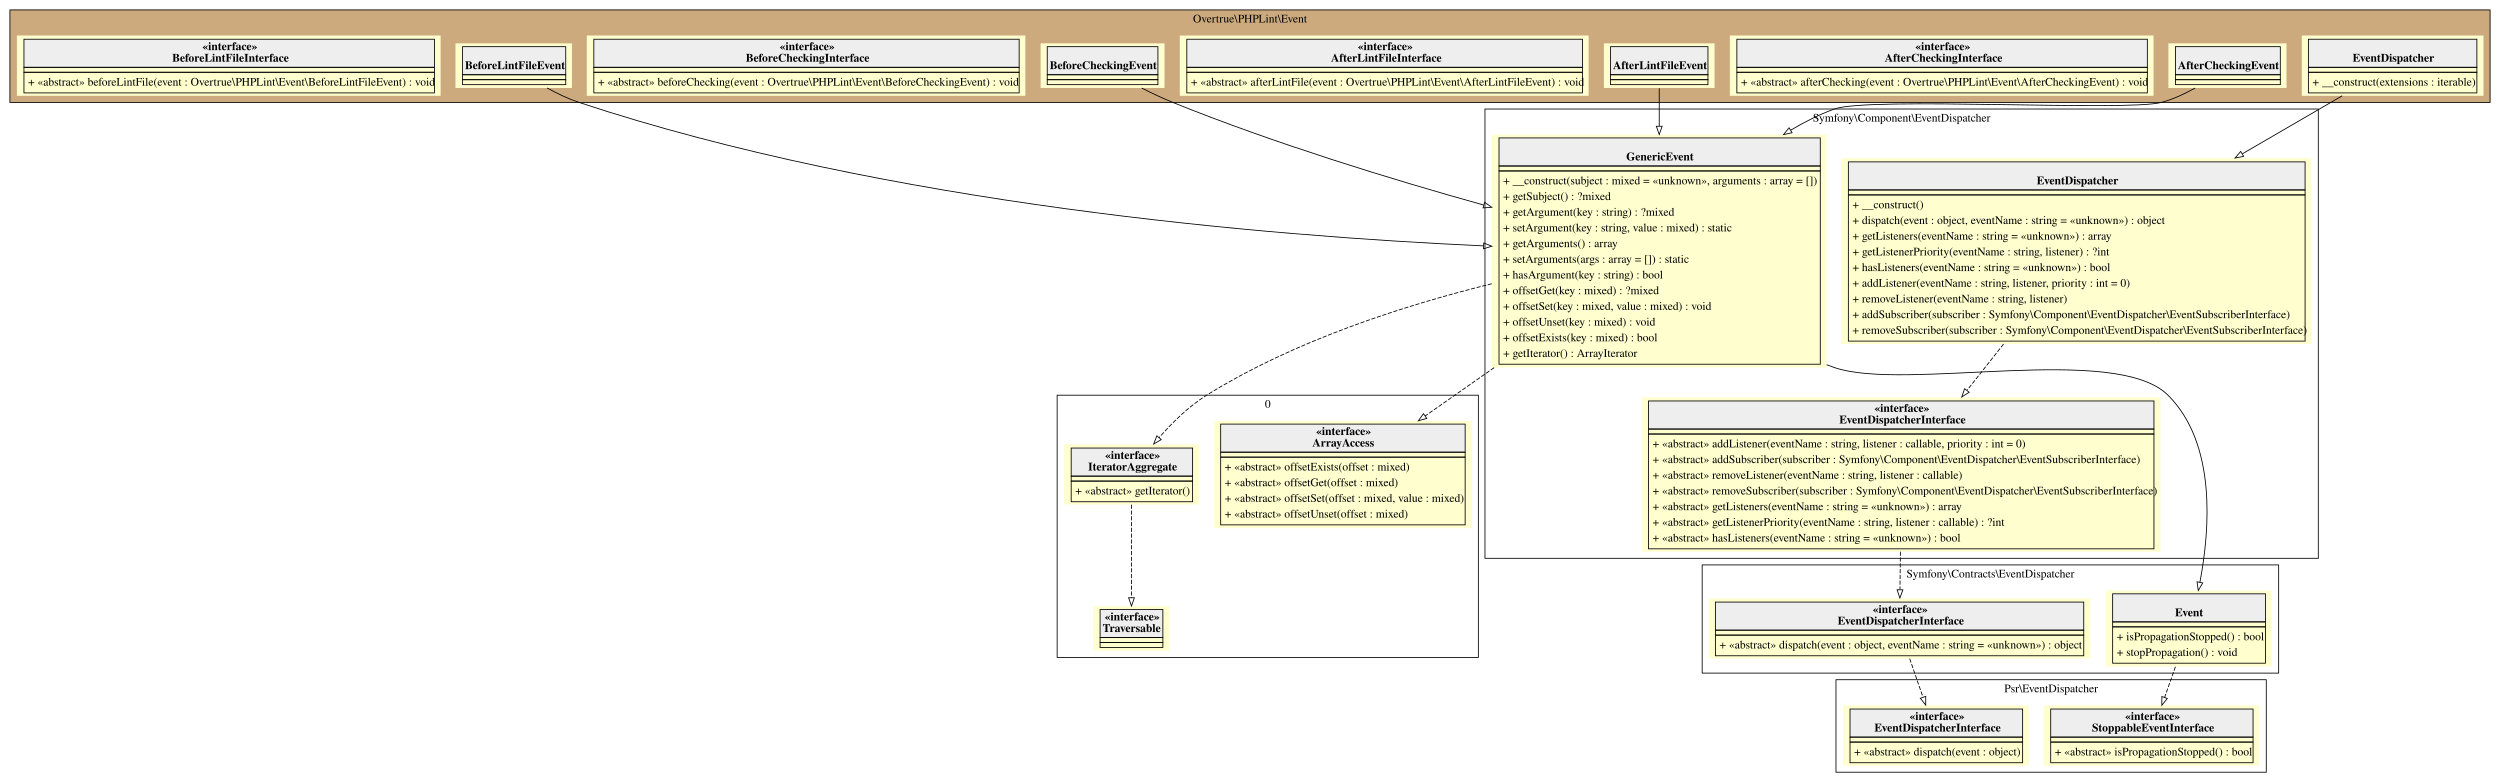
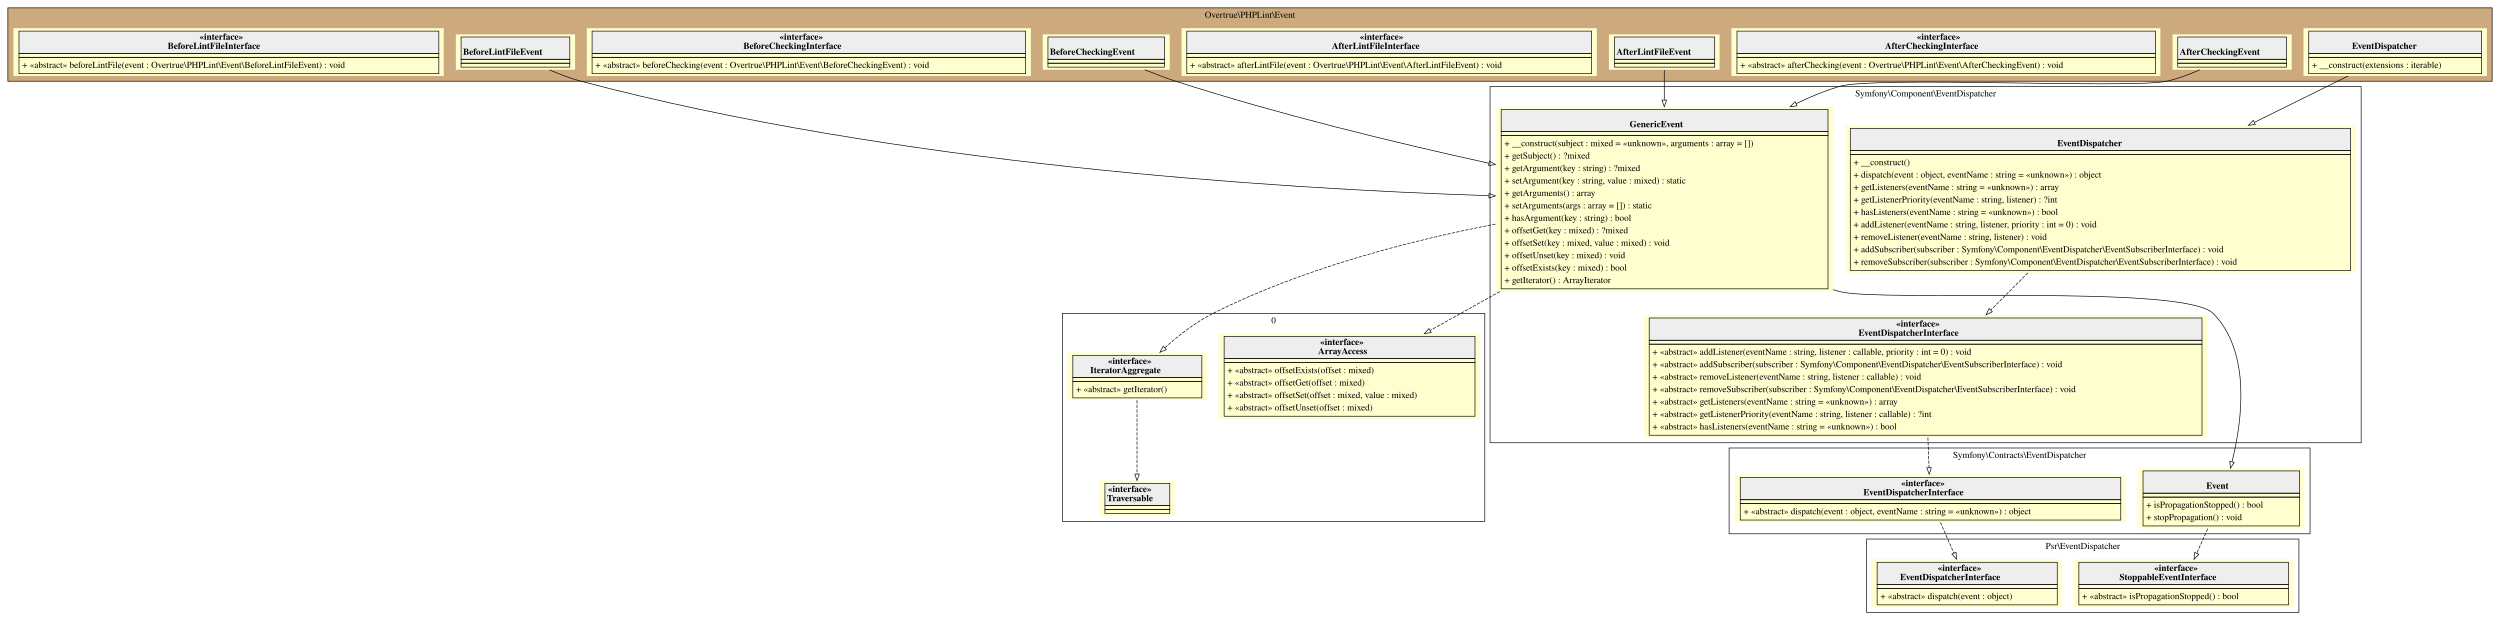
- <svg xmlns="http://www.w3.org/2000/svg" width="3027pt" height="947pt" viewBox="0.00 0.00 3027.00 947.00">
+ <svg xmlns="http://www.w3.org/2000/svg" width="3817pt" height="947pt" viewBox="0.00 0.00 3817.00 947.00">
  <g id="graph0" class="graph" transform="scale(1 1) rotate(0) translate(4 943)">
    <g id="clust1" class="cluster">
-       <polygon fill="#cdaa7d" stroke="black" points="8,-819 8,-931 3011,-931 3011,-819 8,-819" />
-       <text text-anchor="middle" x="1509.5" y="-915.8" font-family="Times,serif" font-size="14.00">Overtrue\PHPLint\Event</text>
+       <polygon fill="#cdaa7d" stroke="black" points="8,-819 8,-931 3801,-931 3801,-819 8,-819" />
+       <text text-anchor="middle" x="1904.5" y="-915.8" font-family="Times,serif" font-size="14.00">Overtrue\PHPLint\Event</text>
    </g>
    <g id="clust2" class="cluster">
-       <polygon fill="transparent" stroke="black" points="1794,-267 1794,-811 2803,-811 2803,-267 1794,-267" />
-       <text text-anchor="middle" x="2298.5" y="-795.8" font-family="Times,serif" font-size="14.00">Symfony\Component\EventDispatcher</text>
+       <polygon fill="transparent" stroke="black" points="2271,-267 2271,-811 3601,-811 3601,-267 2271,-267" />
+       <text text-anchor="middle" x="2936" y="-795.8" font-family="Times,serif" font-size="14.00">Symfony\Component\EventDispatcher</text>
    </g>
    <g id="clust3" class="cluster">
-       <polygon fill="transparent" stroke="black" points="2057,-128 2057,-259 2755,-259 2755,-128 2057,-128" />
-       <text text-anchor="middle" x="2406" y="-243.8" font-family="Times,serif" font-size="14.00">Symfony\Contracts\EventDispatcher</text>
+       <polygon fill="transparent" stroke="black" points="2636,-128 2636,-259 3523,-259 3523,-128 2636,-128" />
+       <text text-anchor="middle" x="3079.5" y="-243.8" font-family="Times,serif" font-size="14.00">Symfony\Contracts\EventDispatcher</text>
    </g>
    <g id="clust4" class="cluster">
-       <polygon fill="transparent" stroke="black" points="2219,-8 2219,-120 2740,-120 2740,-8 2219,-8" />
-       <text text-anchor="middle" x="2479.5" y="-104.8" font-family="Times,serif" font-size="14.00">Psr\EventDispatcher</text>
+       <polygon fill="transparent" stroke="black" points="2846,-8 2846,-120 3506,-120 3506,-8 2846,-8" />
+       <text text-anchor="middle" x="3176" y="-104.8" font-family="Times,serif" font-size="14.00">Psr\EventDispatcher</text>
    </g>
    <g id="clust5" class="cluster">
-       <polygon fill="transparent" stroke="black" points="1276,-147 1276,-464.5 1786,-464.5 1786,-147 1276,-147" />
-       <text text-anchor="middle" x="1531" y="-449.3" font-family="Times,serif" font-size="14.00">0</text>
+       <polygon fill="transparent" stroke="black" points="1618,-147 1618,-464.5 2263,-464.5 2263,-147 1618,-147" />
+       <text text-anchor="middle" x="1940.5" y="-449.3" font-family="Times,serif" font-size="14.00">0</text>
    </g>
    <g id="node1" class="node">
-       <polygon fill="#fefece" stroke="transparent" points="3003,-900 2783,-900 2783,-827 3003,-827 3003,-900" />
-       <polygon fill="#eeeeee" stroke="transparent" points="2791,-861.5 2791,-895.5 2995,-895.5 2995,-861.5 2791,-861.5" />
-       <polygon fill="none" stroke="black" points="2791,-861.5 2791,-895.5 2995,-895.5 2995,-861.5 2791,-861.5" />
-       <text text-anchor="start" x="2844.5" y="-868.3" font-family="Times,serif" font-weight="bold" font-size="14.00">EventDispatcher</text>
-       <polygon fill="none" stroke="black" points="2791,-855.5 2791,-861.5 2995,-861.5 2995,-855.5 2791,-855.5" />
-       <polygon fill="none" stroke="black" points="2791,-830.5 2791,-855.5 2995,-855.5 2995,-830.5 2791,-830.5" />
-       <text text-anchor="start" x="2796" y="-839.3" font-family="Times,serif" font-size="14.00">+ __construct(extensions : iterable)</text>
+       <polygon fill="#fefece" stroke="transparent" points="3793,-900 3513,-900 3513,-827 3793,-827 3793,-900" />
+       <polygon fill="#eeeeee" stroke="transparent" points="3521,-861.5 3521,-895.5 3785,-895.5 3785,-861.5 3521,-861.5" />
+       <polygon fill="none" stroke="black" points="3521,-861.5 3521,-895.5 3785,-895.5 3785,-861.5 3521,-861.5" />
+       <text text-anchor="start" x="3587" y="-868.3" font-family="Times,serif" font-weight="bold" font-size="14.00">EventDispatcher</text>
+       <polygon fill="none" stroke="black" points="3521,-855.5 3521,-861.5 3785,-861.5 3785,-855.5 3521,-855.5" />
+       <polygon fill="none" stroke="black" points="3521,-830.5 3521,-855.5 3785,-855.5 3785,-830.5 3521,-830.5" />
+       <text text-anchor="start" x="3526" y="-839.3" font-family="Times,serif" font-size="14.00">+ __construct(extensions : iterable)</text>
    </g>
    <g id="node10" class="node">
-       <polygon fill="#fefece" stroke="transparent" points="2794.5,-751.5 2225.5,-751.5 2225.5,-526.5 2794.5,-526.5 2794.5,-751.5" />
-       <polygon fill="#eeeeee" stroke="transparent" points="2234,-713 2234,-747 2787,-747 2787,-713 2234,-713" />
-       <polygon fill="none" stroke="black" points="2234,-713 2234,-747 2787,-747 2787,-713 2234,-713" />
-       <text text-anchor="start" x="2462" y="-719.8" font-family="Times,serif" font-weight="bold" font-size="14.00">EventDispatcher</text>
-       <polygon fill="none" stroke="black" points="2234,-707 2234,-713 2787,-713 2787,-707 2234,-707" />
-       <polygon fill="none" stroke="black" points="2234,-530 2234,-707 2787,-707 2787,-530 2234,-530" />
-       <text text-anchor="start" x="2239" y="-690.8" font-family="Times,serif" font-size="14.00">+ __construct()</text>
-       <text text-anchor="start" x="2239" y="-671.8" font-family="Times,serif" font-size="14.00">+ dispatch(event : object, eventName : string = «unknown») : object</text>
-       <text text-anchor="start" x="2239" y="-652.8" font-family="Times,serif" font-size="14.00">+ getListeners(eventName : string = «unknown») : array</text>
-       <text text-anchor="start" x="2239" y="-633.8" font-family="Times,serif" font-size="14.00">+ getListenerPriority(eventName : string, listener) : ?int</text>
-       <text text-anchor="start" x="2239" y="-614.8" font-family="Times,serif" font-size="14.00">+ hasListeners(eventName : string = «unknown») : bool</text>
-       <text text-anchor="start" x="2239" y="-595.8" font-family="Times,serif" font-size="14.00">+ addListener(eventName : string, listener, priority : int = 0)</text>
-       <text text-anchor="start" x="2239" y="-576.8" font-family="Times,serif" font-size="14.00">+ removeListener(eventName : string, listener)</text>
-       <text text-anchor="start" x="2239" y="-557.8" font-family="Times,serif" font-size="14.00">+ addSubscriber(subscriber : Symfony\Component\EventDispatcher\EventSubscriberInterface)</text>
-       <text text-anchor="start" x="2239" y="-538.8" font-family="Times,serif" font-size="14.00">+ removeSubscriber(subscriber : Symfony\Component\EventDispatcher\EventSubscriberInterface)</text>
+       <polygon fill="#fefece" stroke="transparent" points="3593,-751.5 2813,-751.5 2813,-526.5 3593,-526.5 3593,-751.5" />
+       <polygon fill="#eeeeee" stroke="transparent" points="2821,-713 2821,-747 3585,-747 3585,-713 2821,-713" />
+       <polygon fill="none" stroke="black" points="2821,-713 2821,-747 3585,-747 3585,-713 2821,-713" />
+       <text text-anchor="start" x="3137" y="-719.8" font-family="Times,serif" font-weight="bold" font-size="14.00">EventDispatcher</text>
+       <polygon fill="none" stroke="black" points="2821,-707 2821,-713 3585,-713 3585,-707 2821,-707" />
+       <polygon fill="none" stroke="black" points="2821,-530 2821,-707 3585,-707 3585,-530 2821,-530" />
+       <text text-anchor="start" x="2826" y="-690.8" font-family="Times,serif" font-size="14.00">+ __construct()</text>
+       <text text-anchor="start" x="2826" y="-671.8" font-family="Times,serif" font-size="14.00">+ dispatch(event : object, eventName : string = «unknown») : object</text>
+       <text text-anchor="start" x="2826" y="-652.8" font-family="Times,serif" font-size="14.00">+ getListeners(eventName : string = «unknown») : array</text>
+       <text text-anchor="start" x="2826" y="-633.8" font-family="Times,serif" font-size="14.00">+ getListenerPriority(eventName : string, listener) : ?int</text>
+       <text text-anchor="start" x="2826" y="-614.8" font-family="Times,serif" font-size="14.00">+ hasListeners(eventName : string = «unknown») : bool</text>
+       <text text-anchor="start" x="2826" y="-595.8" font-family="Times,serif" font-size="14.00">+ addListener(eventName : string, listener, priority : int = 0) : void</text>
+       <text text-anchor="start" x="2826" y="-576.8" font-family="Times,serif" font-size="14.00">+ removeListener(eventName : string, listener) : void</text>
+       <text text-anchor="start" x="2826" y="-557.8" font-family="Times,serif" font-size="14.00">+ addSubscriber(subscriber : Symfony\Component\EventDispatcher\EventSubscriberInterface) : void</text>
+       <text text-anchor="start" x="2826" y="-538.8" font-family="Times,serif" font-size="14.00">+ removeSubscriber(subscriber : Symfony\Component\EventDispatcher\EventSubscriberInterface) : void</text>
    </g>
    <g id="edge4" class="edge">
-       <path fill="none" stroke="black" d="M2831.89,-827C2798.53,-807.62 2755.11,-782.39 2711.02,-756.78" />
-       <polygon fill="none" stroke="black" points="2712.6,-753.65 2702.19,-751.65 2709.08,-759.7 2712.6,-753.65" />
+       <path fill="none" stroke="black" d="M3581.2,-827C3541.67,-807.46 3490.14,-781.97 3437.89,-756.14" />
+       <polygon fill="none" stroke="black" points="3439.33,-752.95 3428.82,-751.65 3436.23,-759.22 3439.33,-752.95" />
    </g>
    <g id="node2" class="node">
-       <polygon fill="#fefece" stroke="transparent" points="2764.5,-890.5 2621.5,-890.5 2621.5,-836.5 2764.5,-836.5 2764.5,-890.5" />
-       <polygon fill="#eeeeee" stroke="transparent" points="2630,-852.5 2630,-886.5 2757,-886.5 2757,-852.5 2630,-852.5" />
-       <polygon fill="none" stroke="black" points="2630,-852.5 2630,-886.5 2757,-886.5 2757,-852.5 2630,-852.5" />
-       <text text-anchor="start" x="2633" y="-859.3" font-family="Times,serif" font-weight="bold" font-size="14.00">AfterCheckingEvent</text>
-       <polygon fill="none" stroke="black" points="2630,-846.5 2630,-852.5 2757,-852.5 2757,-846.5 2630,-846.5" />
-       <polygon fill="none" stroke="black" points="2630,-840.5 2630,-846.5 2757,-846.5 2757,-840.5 2630,-840.5" />
+       <polygon fill="#fefece" stroke="transparent" points="3495,-890.5 3313,-890.5 3313,-836.5 3495,-836.5 3495,-890.5" />
+       <polygon fill="#eeeeee" stroke="transparent" points="3321,-852.5 3321,-886.5 3487,-886.5 3487,-852.5 3321,-852.5" />
+       <polygon fill="none" stroke="black" points="3321,-852.5 3321,-886.5 3487,-886.5 3487,-852.5 3321,-852.5" />
+       <text text-anchor="start" x="3324" y="-859.3" font-family="Times,serif" font-weight="bold" font-size="14.00">AfterCheckingEvent</text>
+       <polygon fill="none" stroke="black" points="3321,-846.5 3321,-852.5 3487,-852.5 3487,-846.5 3321,-846.5" />
+       <polygon fill="none" stroke="black" points="3321,-840.5 3321,-846.5 3487,-846.5 3487,-840.5 3321,-840.5" />
    </g>
    <g id="node12" class="node">
-       <polygon fill="#fefece" stroke="transparent" points="2207.5,-780 1802.5,-780 1802.5,-498 2207.5,-498 2207.5,-780" />
-       <polygon fill="#eeeeee" stroke="transparent" points="1811,-742 1811,-776 2200,-776 2200,-742 1811,-742" />
-       <polygon fill="none" stroke="black" points="1811,-742 1811,-776 2200,-776 2200,-742 1811,-742" />
-       <text text-anchor="start" x="1965" y="-748.8" font-family="Times,serif" font-weight="bold" font-size="14.00">GenericEvent</text>
-       <polygon fill="none" stroke="black" points="1811,-736 1811,-742 2200,-742 2200,-736 1811,-736" />
-       <polygon fill="none" stroke="black" points="1811,-502 1811,-736 2200,-736 2200,-502 1811,-502" />
-       <text text-anchor="start" x="1816" y="-719.8" font-family="Times,serif" font-size="14.00">+ __construct(subject : mixed = «unknown», arguments : array = [])</text>
-       <text text-anchor="start" x="1816" y="-700.8" font-family="Times,serif" font-size="14.00">+ getSubject() : ?mixed</text>
-       <text text-anchor="start" x="1816" y="-681.8" font-family="Times,serif" font-size="14.00">+ getArgument(key : string) : ?mixed</text>
-       <text text-anchor="start" x="1816" y="-662.8" font-family="Times,serif" font-size="14.00">+ setArgument(key : string, value : mixed) : static</text>
-       <text text-anchor="start" x="1816" y="-643.8" font-family="Times,serif" font-size="14.00">+ getArguments() : array</text>
-       <text text-anchor="start" x="1816" y="-624.8" font-family="Times,serif" font-size="14.00">+ setArguments(args : array = []) : static</text>
-       <text text-anchor="start" x="1816" y="-605.8" font-family="Times,serif" font-size="14.00">+ hasArgument(key : string) : bool</text>
-       <text text-anchor="start" x="1816" y="-586.8" font-family="Times,serif" font-size="14.00">+ offsetGet(key : mixed) : ?mixed</text>
-       <text text-anchor="start" x="1816" y="-567.8" font-family="Times,serif" font-size="14.00">+ offsetSet(key : mixed, value : mixed) : void</text>
-       <text text-anchor="start" x="1816" y="-548.8" font-family="Times,serif" font-size="14.00">+ offsetUnset(key : mixed) : void</text>
-       <text text-anchor="start" x="1816" y="-529.8" font-family="Times,serif" font-size="14.00">+ offsetExists(key : mixed) : bool</text>
-       <text text-anchor="start" x="1816" y="-510.8" font-family="Times,serif" font-size="14.00">+ getIterator() : ArrayIterator</text>
+       <polygon fill="#fefece" stroke="transparent" points="2794.5,-780 2279.5,-780 2279.5,-498 2794.5,-498 2794.5,-780" />
+       <polygon fill="#eeeeee" stroke="transparent" points="2288,-742 2288,-776 2787,-776 2787,-742 2288,-742" />
+       <polygon fill="none" stroke="black" points="2288,-742 2288,-776 2787,-776 2787,-742 2288,-742" />
+       <text text-anchor="start" x="2484" y="-748.8" font-family="Times,serif" font-weight="bold" font-size="14.00">GenericEvent</text>
+       <polygon fill="none" stroke="black" points="2288,-736 2288,-742 2787,-742 2787,-736 2288,-736" />
+       <polygon fill="none" stroke="black" points="2288,-502 2288,-736 2787,-736 2787,-502 2288,-502" />
+       <text text-anchor="start" x="2293" y="-719.8" font-family="Times,serif" font-size="14.00">+ __construct(subject : mixed = «unknown», arguments : array = [])</text>
+       <text text-anchor="start" x="2293" y="-700.8" font-family="Times,serif" font-size="14.00">+ getSubject() : ?mixed</text>
+       <text text-anchor="start" x="2293" y="-681.8" font-family="Times,serif" font-size="14.00">+ getArgument(key : string) : ?mixed</text>
+       <text text-anchor="start" x="2293" y="-662.8" font-family="Times,serif" font-size="14.00">+ setArgument(key : string, value : mixed) : static</text>
+       <text text-anchor="start" x="2293" y="-643.8" font-family="Times,serif" font-size="14.00">+ getArguments() : array</text>
+       <text text-anchor="start" x="2293" y="-624.8" font-family="Times,serif" font-size="14.00">+ setArguments(args : array = []) : static</text>
+       <text text-anchor="start" x="2293" y="-605.8" font-family="Times,serif" font-size="14.00">+ hasArgument(key : string) : bool</text>
+       <text text-anchor="start" x="2293" y="-586.8" font-family="Times,serif" font-size="14.00">+ offsetGet(key : mixed) : ?mixed</text>
+       <text text-anchor="start" x="2293" y="-567.8" font-family="Times,serif" font-size="14.00">+ offsetSet(key : mixed, value : mixed) : void</text>
+       <text text-anchor="start" x="2293" y="-548.8" font-family="Times,serif" font-size="14.00">+ offsetUnset(key : mixed) : void</text>
+       <text text-anchor="start" x="2293" y="-529.8" font-family="Times,serif" font-size="14.00">+ offsetExists(key : mixed) : bool</text>
+       <text text-anchor="start" x="2293" y="-510.8" font-family="Times,serif" font-size="14.00">+ getIterator() : ArrayIterator</text>
    </g>
    <g id="edge10" class="edge">
-       <path fill="none" stroke="black" d="M2653.88,-836.4C2641.35,-829.39 2627.06,-822.73 2613,-819 2570.46,-807.72 2258.35,-826.07 2217,-811 2198.93,-804.42 2181.26,-795.61 2164.31,-785.45" />
-       <polygon fill="none" stroke="black" points="2165.86,-782.3 2155.51,-780.02 2162.18,-788.25 2165.86,-782.3" />
+       <path fill="none" stroke="black" d="M3354.68,-836.47C3338.92,-829.41 3321.12,-822.7 3304,-819 3249.69,-807.25 2857.2,-827.04 2804,-811 2781.86,-804.33 2759.81,-795.24 2738.39,-784.71" />
+       <polygon fill="none" stroke="black" points="2739.77,-781.48 2729.26,-780.11 2736.62,-787.74 2739.77,-781.48" />
    </g>
    <g id="node3" class="node">
-       <polygon fill="#fefece" stroke="transparent" points="2603.5,-900 2090.5,-900 2090.5,-827 2603.5,-827 2603.5,-900" />
-       <polygon fill="#eeeeee" stroke="transparent" points="2099,-861.5 2099,-895.5 2596,-895.5 2596,-861.5 2099,-861.5" />
-       <polygon fill="none" stroke="black" points="2099,-861.5 2099,-895.5 2596,-895.5 2596,-861.5 2099,-861.5" />
-       <text text-anchor="start" x="2315" y="-882.3" font-family="Times,serif" font-weight="bold" font-size="14.00">«interface»</text>
-       <text text-anchor="start" x="2278" y="-868.3" font-family="Times,serif" font-weight="bold" font-size="14.00">AfterCheckingInterface</text>
-       <polygon fill="none" stroke="black" points="2099,-855.5 2099,-861.5 2596,-861.5 2596,-855.5 2099,-855.5" />
-       <polygon fill="none" stroke="black" points="2099,-830.5 2099,-855.5 2596,-855.5 2596,-830.5 2099,-830.5" />
-       <text text-anchor="start" x="2104" y="-839.3" font-family="Times,serif" font-size="14.00">+ «abstract» afterChecking(event : Overtrue\PHPLint\Event\AfterCheckingEvent) : void</text>
+       <polygon fill="#fefece" stroke="transparent" points="3294.5,-900 2639.5,-900 2639.5,-827 3294.5,-827 3294.5,-900" />
+       <polygon fill="#eeeeee" stroke="transparent" points="2648,-861.5 2648,-895.5 3287,-895.5 3287,-861.5 2648,-861.5" />
+       <polygon fill="none" stroke="black" points="2648,-861.5 2648,-895.5 3287,-895.5 3287,-861.5 2648,-861.5" />
+       <text text-anchor="start" x="2922.5" y="-882.3" font-family="Times,serif" font-weight="bold" font-size="14.00">«interface»</text>
+       <text text-anchor="start" x="2874" y="-868.3" font-family="Times,serif" font-weight="bold" font-size="14.00">AfterCheckingInterface</text>
+       <polygon fill="none" stroke="black" points="2648,-855.5 2648,-861.5 3287,-861.5 3287,-855.5 2648,-855.5" />
+       <polygon fill="none" stroke="black" points="2648,-830.5 2648,-855.5 3287,-855.5 3287,-830.5 2648,-830.5" />
+       <text text-anchor="start" x="2653" y="-839.3" font-family="Times,serif" font-size="14.00">+ «abstract» afterChecking(event : Overtrue\PHPLint\Event\AfterCheckingEvent) : void</text>
    </g>
    <g id="node4" class="node">
-       <polygon fill="#fefece" stroke="transparent" points="2072,-890.5 1938,-890.5 1938,-836.5 2072,-836.5 2072,-890.5" />
-       <polygon fill="#eeeeee" stroke="transparent" points="1946,-852.5 1946,-886.5 2064,-886.5 2064,-852.5 1946,-852.5" />
-       <polygon fill="none" stroke="black" points="1946,-852.5 1946,-886.5 2064,-886.5 2064,-852.5 1946,-852.5" />
-       <text text-anchor="start" x="1949" y="-859.3" font-family="Times,serif" font-weight="bold" font-size="14.00">AfterLintFileEvent</text>
-       <polygon fill="none" stroke="black" points="1946,-846.5 1946,-852.5 2064,-852.5 2064,-846.5 1946,-846.5" />
-       <polygon fill="none" stroke="black" points="1946,-840.5 1946,-846.5 2064,-846.5 2064,-840.5 1946,-840.5" />
+       <polygon fill="#fefece" stroke="transparent" points="2621.5,-890.5 2452.5,-890.5 2452.5,-836.5 2621.5,-836.5 2621.5,-890.5" />
+       <polygon fill="#eeeeee" stroke="transparent" points="2461,-852.5 2461,-886.5 2614,-886.5 2614,-852.5 2461,-852.5" />
+       <polygon fill="none" stroke="black" points="2461,-852.5 2461,-886.5 2614,-886.5 2614,-852.5 2461,-852.5" />
+       <text text-anchor="start" x="2464" y="-859.3" font-family="Times,serif" font-weight="bold" font-size="14.00">AfterLintFileEvent</text>
+       <polygon fill="none" stroke="black" points="2461,-846.5 2461,-852.5 2614,-852.5 2614,-846.5 2461,-846.5" />
+       <polygon fill="none" stroke="black" points="2461,-840.5 2461,-846.5 2614,-846.5 2614,-840.5 2461,-840.5" />
    </g>
    <g id="edge11" class="edge">
-       <path fill="none" stroke="black" d="M2005,-836.1C2005,-823.69 2005,-807.81 2005,-790.46" />
-       <polygon fill="none" stroke="black" points="2008.5,-790.1 2005,-780.1 2001.5,-790.1 2008.5,-790.1" />
+       <path fill="none" stroke="black" d="M2537,-836.1C2537,-823.69 2537,-807.81 2537,-790.46" />
+       <polygon fill="none" stroke="black" points="2540.5,-790.1 2537,-780.1 2533.5,-790.1 2540.5,-790.1" />
    </g>
    <g id="node5" class="node">
-       <polygon fill="#fefece" stroke="transparent" points="1919.5,-900 1424.5,-900 1424.5,-827 1919.5,-827 1919.5,-900" />
-       <polygon fill="#eeeeee" stroke="transparent" points="1433,-861.5 1433,-895.5 1912,-895.5 1912,-861.5 1433,-861.5" />
-       <polygon fill="none" stroke="black" points="1433,-861.5 1433,-895.5 1912,-895.5 1912,-861.5 1433,-861.5" />
-       <text text-anchor="start" x="1640" y="-882.3" font-family="Times,serif" font-weight="bold" font-size="14.00">«interface»</text>
-       <text text-anchor="start" x="1607.5" y="-868.3" font-family="Times,serif" font-weight="bold" font-size="14.00">AfterLintFileInterface</text>
-       <polygon fill="none" stroke="black" points="1433,-855.5 1433,-861.5 1912,-861.5 1912,-855.5 1433,-855.5" />
-       <polygon fill="none" stroke="black" points="1433,-830.5 1433,-855.5 1912,-855.5 1912,-830.5 1433,-830.5" />
-       <text text-anchor="start" x="1438" y="-839.3" font-family="Times,serif" font-size="14.00">+ «abstract» afterLintFile(event : Overtrue\PHPLint\Event\AfterLintFileEvent) : void</text>
+       <polygon fill="#fefece" stroke="transparent" points="2434,-900 1800,-900 1800,-827 2434,-827 2434,-900" />
+       <polygon fill="#eeeeee" stroke="transparent" points="1808,-861.5 1808,-895.5 2426,-895.5 2426,-861.5 1808,-861.5" />
+       <polygon fill="none" stroke="black" points="1808,-861.5 1808,-895.5 2426,-895.5 2426,-861.5 1808,-861.5" />
+       <text text-anchor="start" x="2072" y="-882.3" font-family="Times,serif" font-weight="bold" font-size="14.00">«interface»</text>
+       <text text-anchor="start" x="2029.5" y="-868.3" font-family="Times,serif" font-weight="bold" font-size="14.00">AfterLintFileInterface</text>
+       <polygon fill="none" stroke="black" points="1808,-855.5 1808,-861.5 2426,-861.5 2426,-855.5 1808,-855.5" />
+       <polygon fill="none" stroke="black" points="1808,-830.5 1808,-855.5 2426,-855.5 2426,-830.5 1808,-830.5" />
+       <text text-anchor="start" x="1813" y="-839.3" font-family="Times,serif" font-size="14.00">+ «abstract» afterLintFile(event : Overtrue\PHPLint\Event\AfterLintFileEvent) : void</text>
    </g>
    <g id="node6" class="node">
-       <polygon fill="#fefece" stroke="transparent" points="1406,-890.5 1256,-890.5 1256,-836.5 1406,-836.5 1406,-890.5" />
-       <polygon fill="#eeeeee" stroke="transparent" points="1264,-852.5 1264,-886.5 1398,-886.5 1398,-852.5 1264,-852.5" />
-       <polygon fill="none" stroke="black" points="1264,-852.5 1264,-886.5 1398,-886.5 1398,-852.5 1264,-852.5" />
-       <text text-anchor="start" x="1267" y="-859.3" font-family="Times,serif" font-weight="bold" font-size="14.00">BeforeCheckingEvent</text>
-       <polygon fill="none" stroke="black" points="1264,-846.5 1264,-852.5 1398,-852.5 1398,-846.5 1264,-846.5" />
-       <polygon fill="none" stroke="black" points="1264,-840.5 1264,-846.5 1398,-846.5 1398,-840.5 1264,-840.5" />
+       <polygon fill="#fefece" stroke="transparent" points="1782,-890.5 1588,-890.5 1588,-836.5 1782,-836.5 1782,-890.5" />
+       <polygon fill="#eeeeee" stroke="transparent" points="1596,-852.5 1596,-886.5 1774,-886.5 1774,-852.5 1596,-852.5" />
+       <polygon fill="none" stroke="black" points="1596,-852.5 1596,-886.5 1774,-886.5 1774,-852.5 1596,-852.5" />
+       <text text-anchor="start" x="1599" y="-859.3" font-family="Times,serif" font-weight="bold" font-size="14.00">BeforeCheckingEvent</text>
+       <polygon fill="none" stroke="black" points="1596,-846.5 1596,-852.5 1774,-852.5 1774,-846.5 1596,-846.5" />
+       <polygon fill="none" stroke="black" points="1596,-840.5 1596,-846.5 1774,-846.5 1774,-840.5 1596,-840.5" />
    </g>
    <g id="edge12" class="edge">
-       <path fill="none" stroke="black" d="M1378.4,-836.36C1390.47,-830.23 1403.55,-824.03 1416,-819 1538.04,-769.69 1678.98,-726.39 1792.39,-694.74" />
-       <polygon fill="none" stroke="black" points="1793.54,-698.05 1802.23,-692 1791.66,-691.31 1793.54,-698.05" />
+       <path fill="none" stroke="black" d="M1743.83,-836.48C1759.02,-830.28 1775.48,-824.01 1791,-819 1947.26,-768.52 2126.04,-725.15 2269.41,-693.74" />
+       <polygon fill="none" stroke="black" points="2270.21,-697.15 2279.23,-691.59 2268.72,-690.31 2270.21,-697.15" />
    </g>
    <g id="node7" class="node">
-       <polygon fill="#fefece" stroke="transparent" points="1237.5,-900 706.5,-900 706.5,-827 1237.5,-827 1237.5,-900" />
-       <polygon fill="#eeeeee" stroke="transparent" points="715,-861.5 715,-895.5 1230,-895.5 1230,-861.5 715,-861.5" />
-       <polygon fill="none" stroke="black" points="715,-861.5 715,-895.5 1230,-895.5 1230,-861.5 715,-861.5" />
-       <text text-anchor="start" x="940" y="-882.3" font-family="Times,serif" font-weight="bold" font-size="14.00">«interface»</text>
-       <text text-anchor="start" x="899" y="-868.3" font-family="Times,serif" font-weight="bold" font-size="14.00">BeforeCheckingInterface</text>
-       <polygon fill="none" stroke="black" points="715,-855.5 715,-861.5 1230,-861.5 1230,-855.5 715,-855.5" />
-       <polygon fill="none" stroke="black" points="715,-830.5 715,-855.5 1230,-855.5 1230,-830.5 715,-830.5" />
-       <text text-anchor="start" x="720" y="-839.3" font-family="Times,serif" font-size="14.00">+ «abstract» beforeChecking(event : Overtrue\PHPLint\Event\BeforeCheckingEvent) : void</text>
+       <polygon fill="#fefece" stroke="transparent" points="1570,-900 892,-900 892,-827 1570,-827 1570,-900" />
+       <polygon fill="#eeeeee" stroke="transparent" points="900,-861.5 900,-895.5 1562,-895.5 1562,-861.5 900,-861.5" />
+       <polygon fill="none" stroke="black" points="900,-861.5 900,-895.5 1562,-895.5 1562,-861.5 900,-861.5" />
+       <text text-anchor="start" x="1186" y="-882.3" font-family="Times,serif" font-weight="bold" font-size="14.00">«interface»</text>
+       <text text-anchor="start" x="1131" y="-868.3" font-family="Times,serif" font-weight="bold" font-size="14.00">BeforeCheckingInterface</text>
+       <polygon fill="none" stroke="black" points="900,-855.5 900,-861.5 1562,-861.5 1562,-855.5 900,-855.5" />
+       <polygon fill="none" stroke="black" points="900,-830.5 900,-855.5 1562,-855.5 1562,-830.5 900,-830.5" />
+       <text text-anchor="start" x="905" y="-839.3" font-family="Times,serif" font-size="14.00">+ «abstract» beforeChecking(event : Overtrue\PHPLint\Event\BeforeCheckingEvent) : void</text>
    </g>
    <g id="node8" class="node">
-       <polygon fill="#fefece" stroke="transparent" points="688.5,-890.5 547.5,-890.5 547.5,-836.5 688.5,-836.5 688.5,-890.5" />
-       <polygon fill="#eeeeee" stroke="transparent" points="556,-852.5 556,-886.5 681,-886.5 681,-852.5 556,-852.5" />
-       <polygon fill="none" stroke="black" points="556,-852.5 556,-886.5 681,-886.5 681,-852.5 556,-852.5" />
-       <text text-anchor="start" x="559" y="-859.3" font-family="Times,serif" font-weight="bold" font-size="14.00">BeforeLintFileEvent</text>
-       <polygon fill="none" stroke="black" points="556,-846.5 556,-852.5 681,-852.5 681,-846.5 556,-846.5" />
-       <polygon fill="none" stroke="black" points="556,-840.5 556,-846.5 681,-846.5 681,-840.5 556,-840.5" />
+       <polygon fill="#fefece" stroke="transparent" points="874,-890.5 692,-890.5 692,-836.5 874,-836.5 874,-890.5" />
+       <polygon fill="#eeeeee" stroke="transparent" points="700,-852.5 700,-886.5 866,-886.5 866,-852.5 700,-852.5" />
+       <polygon fill="none" stroke="black" points="700,-852.5 700,-886.5 866,-886.5 866,-852.5 700,-852.5" />
+       <text text-anchor="start" x="703" y="-859.3" font-family="Times,serif" font-weight="bold" font-size="14.00">BeforeLintFileEvent</text>
+       <polygon fill="none" stroke="black" points="700,-846.5 700,-852.5 866,-852.5 866,-846.5 700,-846.5" />
+       <polygon fill="none" stroke="black" points="700,-840.5 700,-846.5 866,-846.5 866,-840.5 700,-840.5" />
    </g>
    <g id="edge13" class="edge">
-       <path fill="none" stroke="black" d="M658.51,-836.48C670.5,-829.82 683.92,-823.33 697,-819 1069.59,-695.67 1528.95,-657.24 1792.3,-645.31" />
-       <polygon fill="none" stroke="black" points="1792.53,-648.81 1802.37,-644.87 1792.22,-641.81 1792.53,-648.81" />
+       <path fill="none" stroke="black" d="M834.87,-836.4C850.05,-829.74 866.9,-823.27 883,-819 1360.53,-692.45 1938.29,-655.1 2269.19,-644.24" />
+       <polygon fill="none" stroke="black" points="2269.51,-647.74 2279.39,-643.92 2269.28,-640.74 2269.51,-647.74" />
    </g>
    <g id="node9" class="node">
-       <polygon fill="#fefece" stroke="transparent" points="529.5,-900 16.5,-900 16.5,-827 529.5,-827 529.5,-900" />
-       <polygon fill="#eeeeee" stroke="transparent" points="25,-861.5 25,-895.5 522,-895.5 522,-861.5 25,-861.5" />
-       <polygon fill="none" stroke="black" points="25,-861.5 25,-895.5 522,-895.5 522,-861.5 25,-861.5" />
-       <text text-anchor="start" x="241" y="-882.3" font-family="Times,serif" font-weight="bold" font-size="14.00">«interface»</text>
-       <text text-anchor="start" x="204.5" y="-868.3" font-family="Times,serif" font-weight="bold" font-size="14.00">BeforeLintFileInterface</text>
-       <polygon fill="none" stroke="black" points="25,-855.5 25,-861.5 522,-861.5 522,-855.5 25,-855.5" />
-       <polygon fill="none" stroke="black" points="25,-830.5 25,-855.5 522,-855.5 522,-830.5 25,-830.5" />
+       <polygon fill="#fefece" stroke="transparent" points="673.5,-900 16.5,-900 16.5,-827 673.5,-827 673.5,-900" />
+       <polygon fill="#eeeeee" stroke="transparent" points="25,-861.5 25,-895.5 666,-895.5 666,-861.5 25,-861.5" />
+       <polygon fill="none" stroke="black" points="25,-861.5 25,-895.5 666,-895.5 666,-861.5 25,-861.5" />
+       <text text-anchor="start" x="300.5" y="-882.3" font-family="Times,serif" font-weight="bold" font-size="14.00">«interface»</text>
+       <text text-anchor="start" x="252" y="-868.3" font-family="Times,serif" font-weight="bold" font-size="14.00">BeforeLintFileInterface</text>
+       <polygon fill="none" stroke="black" points="25,-855.5 25,-861.5 666,-861.5 666,-855.5 25,-855.5" />
+       <polygon fill="none" stroke="black" points="25,-830.5 25,-855.5 666,-855.5 666,-830.5 25,-830.5" />
      <text text-anchor="start" x="30" y="-839.3" font-family="Times,serif" font-size="14.00">+ «abstract» beforeLintFile(event : Overtrue\PHPLint\Event\BeforeLintFileEvent) : void</text>
    </g>
    <g id="node11" class="node">
-       <polygon fill="#fefece" stroke="transparent" points="2612,-462 1984,-462 1984,-275 2612,-275 2612,-462" />
-       <polygon fill="#eeeeee" stroke="transparent" points="1992,-423.5 1992,-457.5 2604,-457.5 2604,-423.5 1992,-423.5" />
-       <polygon fill="none" stroke="black" points="1992,-423.5 1992,-457.5 2604,-457.5 2604,-423.5 1992,-423.5" />
-       <text text-anchor="start" x="2265.5" y="-444.3" font-family="Times,serif" font-weight="bold" font-size="14.00">«interface»</text>
-       <text text-anchor="start" x="2223" y="-430.3" font-family="Times,serif" font-weight="bold" font-size="14.00">EventDispatcherInterface</text>
-       <polygon fill="none" stroke="black" points="1992,-417.5 1992,-423.5 2604,-423.5 2604,-417.5 1992,-417.5" />
-       <polygon fill="none" stroke="black" points="1992,-278.5 1992,-417.5 2604,-417.5 2604,-278.5 1992,-278.5" />
-       <text text-anchor="start" x="1997" y="-401.3" font-family="Times,serif" font-size="14.00">+ «abstract» addListener(eventName : string, listener : callable, priority : int = 0)</text>
-       <text text-anchor="start" x="1997" y="-382.3" font-family="Times,serif" font-size="14.00">+ «abstract» addSubscriber(subscriber : Symfony\Component\EventDispatcher\EventSubscriberInterface)</text>
-       <text text-anchor="start" x="1997" y="-363.3" font-family="Times,serif" font-size="14.00">+ «abstract» removeListener(eventName : string, listener : callable)</text>
-       <text text-anchor="start" x="1997" y="-344.3" font-family="Times,serif" font-size="14.00">+ «abstract» removeSubscriber(subscriber : Symfony\Component\EventDispatcher\EventSubscriberInterface)</text>
-       <text text-anchor="start" x="1997" y="-325.3" font-family="Times,serif" font-size="14.00">+ «abstract» getListeners(eventName : string = «unknown») : array</text>
-       <text text-anchor="start" x="1997" y="-306.3" font-family="Times,serif" font-size="14.00">+ «abstract» getListenerPriority(eventName : string, listener : callable) : ?int</text>
-       <text text-anchor="start" x="1997" y="-287.3" font-family="Times,serif" font-size="14.00">+ «abstract» hasListeners(eventName : string = «unknown») : bool</text>
+       <polygon fill="#fefece" stroke="transparent" points="3366,-462 2506,-462 2506,-275 3366,-275 3366,-462" />
+       <polygon fill="#eeeeee" stroke="transparent" points="2514,-423.5 2514,-457.5 3358,-457.5 3358,-423.5 2514,-423.5" />
+       <polygon fill="none" stroke="black" points="2514,-423.5 2514,-457.5 3358,-457.5 3358,-423.5 2514,-423.5" />
+       <text text-anchor="start" x="2891" y="-444.3" font-family="Times,serif" font-weight="bold" font-size="14.00">«interface»</text>
+       <text text-anchor="start" x="2833.5" y="-430.3" font-family="Times,serif" font-weight="bold" font-size="14.00">EventDispatcherInterface</text>
+       <polygon fill="none" stroke="black" points="2514,-417.5 2514,-423.5 3358,-423.5 3358,-417.5 2514,-417.5" />
+       <polygon fill="none" stroke="black" points="2514,-278.5 2514,-417.5 3358,-417.5 3358,-278.5 2514,-278.5" />
+       <text text-anchor="start" x="2519" y="-401.3" font-family="Times,serif" font-size="14.00">+ «abstract» addListener(eventName : string, listener : callable, priority : int = 0) : void</text>
+       <text text-anchor="start" x="2519" y="-382.3" font-family="Times,serif" font-size="14.00">+ «abstract» addSubscriber(subscriber : Symfony\Component\EventDispatcher\EventSubscriberInterface) : void</text>
+       <text text-anchor="start" x="2519" y="-363.3" font-family="Times,serif" font-size="14.00">+ «abstract» removeListener(eventName : string, listener : callable) : void</text>
+       <text text-anchor="start" x="2519" y="-344.3" font-family="Times,serif" font-size="14.00">+ «abstract» removeSubscriber(subscriber : Symfony\Component\EventDispatcher\EventSubscriberInterface) : void</text>
+       <text text-anchor="start" x="2519" y="-325.3" font-family="Times,serif" font-size="14.00">+ «abstract» getListeners(eventName : string = «unknown») : array</text>
+       <text text-anchor="start" x="2519" y="-306.3" font-family="Times,serif" font-size="14.00">+ «abstract» getListenerPriority(eventName : string, listener : callable) : ?int</text>
+       <text text-anchor="start" x="2519" y="-287.3" font-family="Times,serif" font-size="14.00">+ «abstract» hasListeners(eventName : string = «unknown») : bool</text>
    </g>
    <g id="edge3" class="edge">
-       <path fill="none" stroke="black" stroke-dasharray="5,2" d="M2421.93,-526.46C2407.33,-507.97 2392.27,-488.89 2377.88,-470.67" />
-       <polygon fill="none" stroke="black" points="2380.27,-468.05 2371.32,-462.37 2374.77,-472.38 2380.27,-468.05" />
+       <path fill="none" stroke="black" stroke-dasharray="5,2" d="M3092.09,-526.46C3073.37,-507.64 3054.04,-488.2 3035.63,-469.69" />
+       <polygon fill="none" stroke="black" points="3037.88,-466.99 3028.35,-462.37 3032.92,-471.93 3037.88,-466.99" />
    </g>
    <g id="node13" class="node">
-       <polygon fill="#fefece" stroke="transparent" points="2527,-218.5 2065,-218.5 2065,-145.5 2527,-145.5 2527,-218.5" />
-       <polygon fill="#eeeeee" stroke="transparent" points="2073,-180 2073,-214 2519,-214 2519,-180 2073,-180" />
-       <polygon fill="none" stroke="black" points="2073,-180 2073,-214 2519,-214 2519,-180 2073,-180" />
-       <text text-anchor="start" x="2263.5" y="-200.8" font-family="Times,serif" font-weight="bold" font-size="14.00">«interface»</text>
-       <text text-anchor="start" x="2221" y="-186.8" font-family="Times,serif" font-weight="bold" font-size="14.00">EventDispatcherInterface</text>
-       <polygon fill="none" stroke="black" points="2073,-174 2073,-180 2519,-180 2519,-174 2073,-174" />
-       <polygon fill="none" stroke="black" points="2073,-149 2073,-174 2519,-174 2519,-149 2073,-149" />
-       <text text-anchor="start" x="2078" y="-157.8" font-family="Times,serif" font-size="14.00">+ «abstract» dispatch(event : object, eventName : string = «unknown») : object</text>
+       <polygon fill="#fefece" stroke="transparent" points="3241.5,-218.5 2644.5,-218.5 2644.5,-145.5 3241.5,-145.5 3241.5,-218.5" />
+       <polygon fill="#eeeeee" stroke="transparent" points="2653,-180 2653,-214 3234,-214 3234,-180 2653,-180" />
+       <polygon fill="none" stroke="black" points="2653,-180 2653,-214 3234,-214 3234,-180 2653,-180" />
+       <text text-anchor="start" x="2898.5" y="-200.8" font-family="Times,serif" font-weight="bold" font-size="14.00">«interface»</text>
+       <text text-anchor="start" x="2841" y="-186.8" font-family="Times,serif" font-weight="bold" font-size="14.00">EventDispatcherInterface</text>
+       <polygon fill="none" stroke="black" points="2653,-174 2653,-180 3234,-180 3234,-174 2653,-174" />
+       <polygon fill="none" stroke="black" points="2653,-149 2653,-174 3234,-174 3234,-149 2653,-149" />
+       <text text-anchor="start" x="2658" y="-157.8" font-family="Times,serif" font-size="14.00">+ «abstract» dispatch(event : object, eventName : string = «unknown») : object</text>
    </g>
    <g id="edge2" class="edge">
-       <path fill="none" stroke="black" stroke-dasharray="5,2" d="M2297,-274.98C2296.82,-259.07 2296.65,-243.18 2296.5,-229.19" />
-       <polygon fill="none" stroke="black" points="2300,-228.85 2296.39,-218.89 2293,-228.92 2300,-228.85" />
+       <path fill="none" stroke="black" stroke-dasharray="5,2" d="M2939.51,-274.98C2940.11,-259.07 2940.72,-243.18 2941.25,-229.19" />
+       <polygon fill="none" stroke="black" points="2944.76,-229.01 2941.64,-218.89 2937.76,-228.75 2944.76,-229.01" />
    </g>
    <g id="node14" class="node">
-       <polygon fill="#fefece" stroke="transparent" points="2746.5,-228 2545.5,-228 2545.5,-136 2746.5,-136 2746.5,-228" />
-       <polygon fill="#eeeeee" stroke="transparent" points="2554,-190 2554,-224 2739,-224 2739,-190 2554,-190" />
-       <polygon fill="none" stroke="black" points="2554,-190 2554,-224 2739,-224 2739,-190 2554,-190" />
-       <text text-anchor="start" x="2629.5" y="-196.8" font-family="Times,serif" font-weight="bold" font-size="14.00">Event</text>
-       <polygon fill="none" stroke="black" points="2554,-184 2554,-190 2739,-190 2739,-184 2554,-184" />
-       <polygon fill="none" stroke="black" points="2554,-140 2554,-184 2739,-184 2739,-140 2554,-140" />
-       <text text-anchor="start" x="2559" y="-167.8" font-family="Times,serif" font-size="14.00">+ isPropagationStopped() : bool</text>
-       <text text-anchor="start" x="2559" y="-148.8" font-family="Times,serif" font-size="14.00">+ stopPropagation() : void</text>
+       <polygon fill="#fefece" stroke="transparent" points="3514.5,-228 3259.5,-228 3259.5,-136 3514.5,-136 3514.5,-228" />
+       <polygon fill="#eeeeee" stroke="transparent" points="3268,-190 3268,-224 3507,-224 3507,-190 3268,-190" />
+       <polygon fill="none" stroke="black" points="3268,-190 3268,-224 3507,-224 3507,-190 3268,-190" />
+       <text text-anchor="start" x="3364.5" y="-196.8" font-family="Times,serif" font-weight="bold" font-size="14.00">Event</text>
+       <polygon fill="none" stroke="black" points="3268,-184 3268,-190 3507,-190 3507,-184 3268,-184" />
+       <polygon fill="none" stroke="black" points="3268,-140 3268,-184 3507,-184 3507,-140 3268,-140" />
+       <text text-anchor="start" x="3273" y="-167.8" font-family="Times,serif" font-size="14.00">+ isPropagationStopped() : bool</text>
+       <text text-anchor="start" x="3273" y="-148.8" font-family="Times,serif" font-size="14.00">+ stopPropagation() : void</text>
    </g>
    <g id="edge6" class="edge">
-       <path fill="none" stroke="black" d="M2207.63,-501.41C2210.75,-500.22 2213.87,-499.08 2217,-498 2302.13,-468.54 2557.11,-528.01 2621,-464.5 2679.87,-405.97 2671.84,-301.84 2659.63,-237.96" />
-       <polygon fill="none" stroke="black" points="2663.05,-237.18 2657.65,-228.06 2656.18,-238.56 2663.05,-237.18" />
+       <path fill="none" stroke="black" d="M2794.53,-500.74C2797.69,-499.79 2800.85,-498.87 2804,-498 2865.24,-481 3330.42,-509.8 3375,-464.5 3432.97,-405.59 3419.65,-301.82 3403.89,-238.07" />
+       <polygon fill="none" stroke="black" points="3407.23,-237 3401.35,-228.19 3400.45,-238.75 3407.23,-237" />
    </g>
    <g id="node17" class="node">
-       <polygon fill="#fefece" stroke="transparent" points="1778,-433.5 1466,-433.5 1466,-303.5 1778,-303.5 1778,-433.5" />
-       <polygon fill="#eeeeee" stroke="transparent" points="1474,-395.5 1474,-429.5 1770,-429.5 1770,-395.5 1474,-395.5" />
-       <polygon fill="none" stroke="black" points="1474,-395.5 1474,-429.5 1770,-429.5 1770,-395.5 1474,-395.5" />
-       <text text-anchor="start" x="1589.5" y="-416.3" font-family="Times,serif" font-weight="bold" font-size="14.00">«interface»</text>
-       <text text-anchor="start" x="1585" y="-402.3" font-family="Times,serif" font-weight="bold" font-size="14.00">ArrayAccess</text>
-       <polygon fill="none" stroke="black" points="1474,-389.5 1474,-395.5 1770,-395.5 1770,-389.5 1474,-389.5" />
-       <polygon fill="none" stroke="black" points="1474,-307.5 1474,-389.5 1770,-389.5 1770,-307.5 1474,-307.5" />
-       <text text-anchor="start" x="1479" y="-373.3" font-family="Times,serif" font-size="14.00">+ «abstract» offsetExists(offset : mixed)</text>
-       <text text-anchor="start" x="1479" y="-354.3" font-family="Times,serif" font-size="14.00">+ «abstract» offsetGet(offset : mixed)</text>
-       <text text-anchor="start" x="1479" y="-335.3" font-family="Times,serif" font-size="14.00">+ «abstract» offsetSet(offset : mixed, value : mixed)</text>
-       <text text-anchor="start" x="1479" y="-316.3" font-family="Times,serif" font-size="14.00">+ «abstract» offsetUnset(offset : mixed)</text>
+       <polygon fill="#fefece" stroke="transparent" points="2255.5,-433.5 1856.5,-433.5 1856.5,-303.5 2255.5,-303.5 2255.5,-433.5" />
+       <polygon fill="#eeeeee" stroke="transparent" points="1865,-395.5 1865,-429.5 2248,-429.5 2248,-395.5 1865,-395.5" />
+       <polygon fill="none" stroke="black" points="1865,-395.5 1865,-429.5 2248,-429.5 2248,-395.5 1865,-395.5" />
+       <text text-anchor="start" x="2011.5" y="-416.3" font-family="Times,serif" font-weight="bold" font-size="14.00">«interface»</text>
+       <text text-anchor="start" x="2008.5" y="-402.3" font-family="Times,serif" font-weight="bold" font-size="14.00">ArrayAccess</text>
+       <polygon fill="none" stroke="black" points="1865,-389.5 1865,-395.5 2248,-395.5 2248,-389.5 1865,-389.5" />
+       <polygon fill="none" stroke="black" points="1865,-307.5 1865,-389.5 2248,-389.5 2248,-307.5 1865,-307.5" />
+       <text text-anchor="start" x="1870" y="-373.3" font-family="Times,serif" font-size="14.00">+ «abstract» offsetExists(offset : mixed)</text>
+       <text text-anchor="start" x="1870" y="-354.3" font-family="Times,serif" font-size="14.00">+ «abstract» offsetGet(offset : mixed)</text>
+       <text text-anchor="start" x="1870" y="-335.3" font-family="Times,serif" font-size="14.00">+ «abstract» offsetSet(offset : mixed, value : mixed)</text>
+       <text text-anchor="start" x="1870" y="-316.3" font-family="Times,serif" font-size="14.00">+ «abstract» offsetUnset(offset : mixed)</text>
    </g>
    <g id="edge7" class="edge">
-       <path fill="none" stroke="black" stroke-dasharray="5,2" d="M1805.09,-497.85C1776.12,-477.54 1747.41,-457.42 1721.61,-439.33" />
-       <polygon fill="none" stroke="black" points="1723.54,-436.41 1713.34,-433.53 1719.52,-442.14 1723.54,-436.41" />
+       <path fill="none" stroke="black" stroke-dasharray="5,2" d="M2285.93,-497.85C2249.08,-477.28 2212.56,-456.89 2179.84,-438.63" />
+       <polygon fill="none" stroke="black" points="2181.15,-435.35 2170.71,-433.53 2177.74,-441.46 2181.15,-435.35" />
    </g>
    <g id="node18" class="node">
-       <polygon fill="#fefece" stroke="transparent" points="1447.5,-405 1284.5,-405 1284.5,-332 1447.5,-332 1447.5,-405" />
-       <polygon fill="#eeeeee" stroke="transparent" points="1293,-366.5 1293,-400.5 1440,-400.5 1440,-366.5 1293,-366.5" />
-       <polygon fill="none" stroke="black" points="1293,-366.5 1293,-400.5 1440,-400.5 1440,-366.5 1293,-366.5" />
-       <text text-anchor="start" x="1334" y="-387.3" font-family="Times,serif" font-weight="bold" font-size="14.00">«interface»</text>
-       <text text-anchor="start" x="1313.5" y="-373.3" font-family="Times,serif" font-weight="bold" font-size="14.00">IteratorAggregate</text>
-       <polygon fill="none" stroke="black" points="1293,-360.5 1293,-366.5 1440,-366.5 1440,-360.5 1293,-360.5" />
-       <polygon fill="none" stroke="black" points="1293,-335.5 1293,-360.5 1440,-360.5 1440,-335.5 1293,-335.5" />
-       <text text-anchor="start" x="1298" y="-344.3" font-family="Times,serif" font-size="14.00">+ «abstract» getIterator()</text>
+       <polygon fill="#fefece" stroke="transparent" points="1838.5,-405 1625.5,-405 1625.5,-332 1838.5,-332 1838.5,-405" />
+       <polygon fill="#eeeeee" stroke="transparent" points="1634,-366.5 1634,-400.5 1831,-400.5 1831,-366.5 1634,-366.5" />
+       <polygon fill="none" stroke="black" points="1634,-366.5 1634,-400.5 1831,-400.5 1831,-366.5 1634,-366.5" />
+       <text text-anchor="start" x="1687.5" y="-387.3" font-family="Times,serif" font-weight="bold" font-size="14.00">«interface»</text>
+       <text text-anchor="start" x="1660.5" y="-373.3" font-family="Times,serif" font-weight="bold" font-size="14.00">IteratorAggregate</text>
+       <polygon fill="none" stroke="black" points="1634,-360.5 1634,-366.5 1831,-366.5 1831,-360.5 1634,-360.5" />
+       <polygon fill="none" stroke="black" points="1634,-335.5 1634,-360.5 1831,-360.5 1831,-335.5 1634,-335.5" />
+       <text text-anchor="start" x="1639" y="-344.3" font-family="Times,serif" font-size="14.00">+ «abstract» getIterator()</text>
    </g>
    <g id="edge9" class="edge">
-       <path fill="none" stroke="black" stroke-dasharray="5,2" d="M1802.28,-599.42C1694.18,-572.73 1562.16,-529.96 1457,-464.5 1435.28,-450.98 1415.15,-431.11 1399.37,-413.03" />
-       <polygon fill="none" stroke="black" points="1402.04,-410.76 1392.89,-405.41 1396.71,-415.3 1402.04,-410.76" />
+       <path fill="none" stroke="black" stroke-dasharray="5,2" d="M2279.19,-600.86C2145.53,-574.84 1982.55,-532.25 1848,-464.5 1821.3,-451.06 1795.22,-430.56 1774.56,-412.04" />
+       <polygon fill="none" stroke="black" points="1776.67,-409.22 1766.93,-405.06 1771.95,-414.39 1776.67,-409.22" />
    </g>
    <g id="node15" class="node">
-       <polygon fill="#fefece" stroke="transparent" points="2452.5,-89 2227.5,-89 2227.5,-16 2452.5,-16 2452.5,-89" />
-       <polygon fill="#eeeeee" stroke="transparent" points="2236,-50.5 2236,-84.5 2445,-84.5 2445,-50.5 2236,-50.5" />
-       <polygon fill="none" stroke="black" points="2236,-50.5 2236,-84.5 2445,-84.5 2445,-50.5 2236,-50.5" />
-       <text text-anchor="start" x="2308" y="-71.3" font-family="Times,serif" font-weight="bold" font-size="14.00">«interface»</text>
-       <text text-anchor="start" x="2265.5" y="-57.3" font-family="Times,serif" font-weight="bold" font-size="14.00">EventDispatcherInterface</text>
-       <polygon fill="none" stroke="black" points="2236,-44.5 2236,-50.5 2445,-50.5 2445,-44.5 2236,-44.5" />
-       <polygon fill="none" stroke="black" points="2236,-19.5 2236,-44.5 2445,-44.5 2445,-19.5 2236,-19.5" />
-       <text text-anchor="start" x="2241" y="-28.3" font-family="Times,serif" font-size="14.00">+ «abstract» dispatch(event : object)</text>
+       <polygon fill="#fefece" stroke="transparent" points="3144.5,-89 2853.5,-89 2853.5,-16 3144.5,-16 3144.5,-89" />
+       <polygon fill="#eeeeee" stroke="transparent" points="2862,-50.5 2862,-84.5 3137,-84.5 3137,-50.5 2862,-50.5" />
+       <polygon fill="none" stroke="black" points="2862,-50.5 2862,-84.5 3137,-84.5 3137,-50.5 2862,-50.5" />
+       <text text-anchor="start" x="2954.5" y="-71.3" font-family="Times,serif" font-weight="bold" font-size="14.00">«interface»</text>
+       <text text-anchor="start" x="2897" y="-57.3" font-family="Times,serif" font-weight="bold" font-size="14.00">EventDispatcherInterface</text>
+       <polygon fill="none" stroke="black" points="2862,-44.5 2862,-50.5 3137,-50.5 3137,-44.5 2862,-44.5" />
+       <polygon fill="none" stroke="black" points="2862,-19.5 2862,-44.5 3137,-44.5 3137,-19.5 2862,-19.5" />
+       <text text-anchor="start" x="2867" y="-28.3" font-family="Times,serif" font-size="14.00">+ «abstract» dispatch(event : object)</text>
    </g>
    <g id="edge1" class="edge">
-       <path fill="none" stroke="black" stroke-dasharray="5,2" d="M2308.26,-145.48C2313.22,-131.1 2319.01,-114.31 2324.28,-99.04" />
-       <polygon fill="none" stroke="black" points="2327.7,-99.86 2327.66,-89.27 2321.09,-97.58 2327.7,-99.86" />
+       <path fill="none" stroke="black" stroke-dasharray="5,2" d="M2958.6,-145.48C2964.98,-130.96 2972.43,-113.99 2979.19,-98.6" />
+       <polygon fill="none" stroke="black" points="2982.47,-99.83 2983.29,-89.27 2976.06,-97.02 2982.47,-99.83" />
    </g>
    <g id="node16" class="node">
-       <polygon fill="#fefece" stroke="transparent" points="2731.5,-89 2470.5,-89 2470.5,-16 2731.5,-16 2731.5,-89" />
-       <polygon fill="#eeeeee" stroke="transparent" points="2479,-50.5 2479,-84.5 2724,-84.5 2724,-50.5 2479,-50.5" />
-       <polygon fill="none" stroke="black" points="2479,-50.5 2479,-84.5 2724,-84.5 2724,-50.5 2479,-50.5" />
-       <text text-anchor="start" x="2569" y="-71.3" font-family="Times,serif" font-weight="bold" font-size="14.00">«interface»</text>
-       <text text-anchor="start" x="2529" y="-57.3" font-family="Times,serif" font-weight="bold" font-size="14.00">StoppableEventInterface</text>
-       <polygon fill="none" stroke="black" points="2479,-44.5 2479,-50.5 2724,-50.5 2724,-44.5 2479,-44.5" />
-       <polygon fill="none" stroke="black" points="2479,-19.5 2479,-44.5 2724,-44.5 2724,-19.5 2479,-19.5" />
-       <text text-anchor="start" x="2484" y="-28.3" font-family="Times,serif" font-size="14.00">+ «abstract» isPropagationStopped() : bool</text>
+       <polygon fill="#fefece" stroke="transparent" points="3498,-89 3162,-89 3162,-16 3498,-16 3498,-89" />
+       <polygon fill="#eeeeee" stroke="transparent" points="3170,-50.5 3170,-84.5 3490,-84.5 3490,-50.5 3170,-50.5" />
+       <polygon fill="none" stroke="black" points="3170,-50.5 3170,-84.5 3490,-84.5 3490,-50.5 3170,-50.5" />
+       <text text-anchor="start" x="3285" y="-71.3" font-family="Times,serif" font-weight="bold" font-size="14.00">«interface»</text>
+       <text text-anchor="start" x="3232" y="-57.3" font-family="Times,serif" font-weight="bold" font-size="14.00">StoppableEventInterface</text>
+       <polygon fill="none" stroke="black" points="3170,-44.5 3170,-50.5 3490,-50.5 3490,-44.5 3170,-44.5" />
+       <polygon fill="none" stroke="black" points="3170,-19.5 3170,-44.5 3490,-44.5 3490,-19.5 3170,-19.5" />
+       <text text-anchor="start" x="3175" y="-28.3" font-family="Times,serif" font-size="14.00">+ «abstract» isPropagationStopped() : bool</text>
    </g>
    <g id="edge5" class="edge">
-       <path fill="none" stroke="black" stroke-dasharray="5,2" d="M2630.01,-135.69C2625.74,-123.6 2621.13,-110.55 2616.88,-98.48" />
-       <polygon fill="none" stroke="black" points="2620.18,-97.32 2613.55,-89.05 2613.57,-99.65 2620.18,-97.32" />
+       <path fill="none" stroke="black" stroke-dasharray="5,2" d="M3366.74,-135.69C3361.34,-123.6 3355.5,-110.55 3350.11,-98.48" />
+       <polygon fill="none" stroke="black" points="3353.17,-96.75 3345.89,-89.05 3346.78,-99.61 3353.17,-96.75" />
    </g>
    <g id="node19" class="node">
-       <polygon fill="#fefece" stroke="transparent" points="1412,-209 1320,-209 1320,-155 1412,-155 1412,-209" />
-       <polygon fill="#eeeeee" stroke="transparent" points="1328,-171 1328,-205 1404,-205 1404,-171 1328,-171" />
-       <polygon fill="none" stroke="black" points="1328,-171 1328,-205 1404,-205 1404,-171 1328,-171" />
-       <text text-anchor="start" x="1333.5" y="-191.8" font-family="Times,serif" font-weight="bold" font-size="14.00">«interface»</text>
-       <text text-anchor="start" x="1331" y="-177.8" font-family="Times,serif" font-weight="bold" font-size="14.00">Traversable</text>
-       <polygon fill="none" stroke="black" points="1328,-165 1328,-171 1404,-171 1404,-165 1328,-165" />
-       <polygon fill="none" stroke="black" points="1328,-159 1328,-165 1404,-165 1404,-159 1328,-159" />
+       <polygon fill="#fefece" stroke="transparent" points="1789.5,-209 1674.5,-209 1674.5,-155 1789.5,-155 1789.5,-209" />
+       <polygon fill="#eeeeee" stroke="transparent" points="1683,-171 1683,-205 1782,-205 1782,-171 1683,-171" />
+       <polygon fill="none" stroke="black" points="1683,-171 1683,-205 1782,-205 1782,-171 1683,-171" />
+       <text text-anchor="start" x="1687.5" y="-191.8" font-family="Times,serif" font-weight="bold" font-size="14.00">«interface»</text>
+       <text text-anchor="start" x="1686" y="-177.8" font-family="Times,serif" font-weight="bold" font-size="14.00">Traversable</text>
+       <polygon fill="none" stroke="black" points="1683,-165 1683,-171 1782,-171 1782,-165 1683,-165" />
+       <polygon fill="none" stroke="black" points="1683,-159 1683,-165 1782,-165 1782,-159 1683,-159" />
    </g>
    <g id="edge8" class="edge">
-       <path fill="none" stroke="black" stroke-dasharray="5,2" d="M1366,-331.93C1366,-299.52 1366,-251.87 1366,-219.25" />
-       <polygon fill="none" stroke="black" points="1369.5,-219.23 1366,-209.23 1362.5,-219.23 1369.5,-219.23" />
+       <path fill="none" stroke="black" stroke-dasharray="5,2" d="M1732,-331.93C1732,-299.52 1732,-251.87 1732,-219.25" />
+       <polygon fill="none" stroke="black" points="1735.5,-219.23 1732,-209.23 1728.5,-219.23 1735.5,-219.23" />
    </g>
  </g>
</svg>
